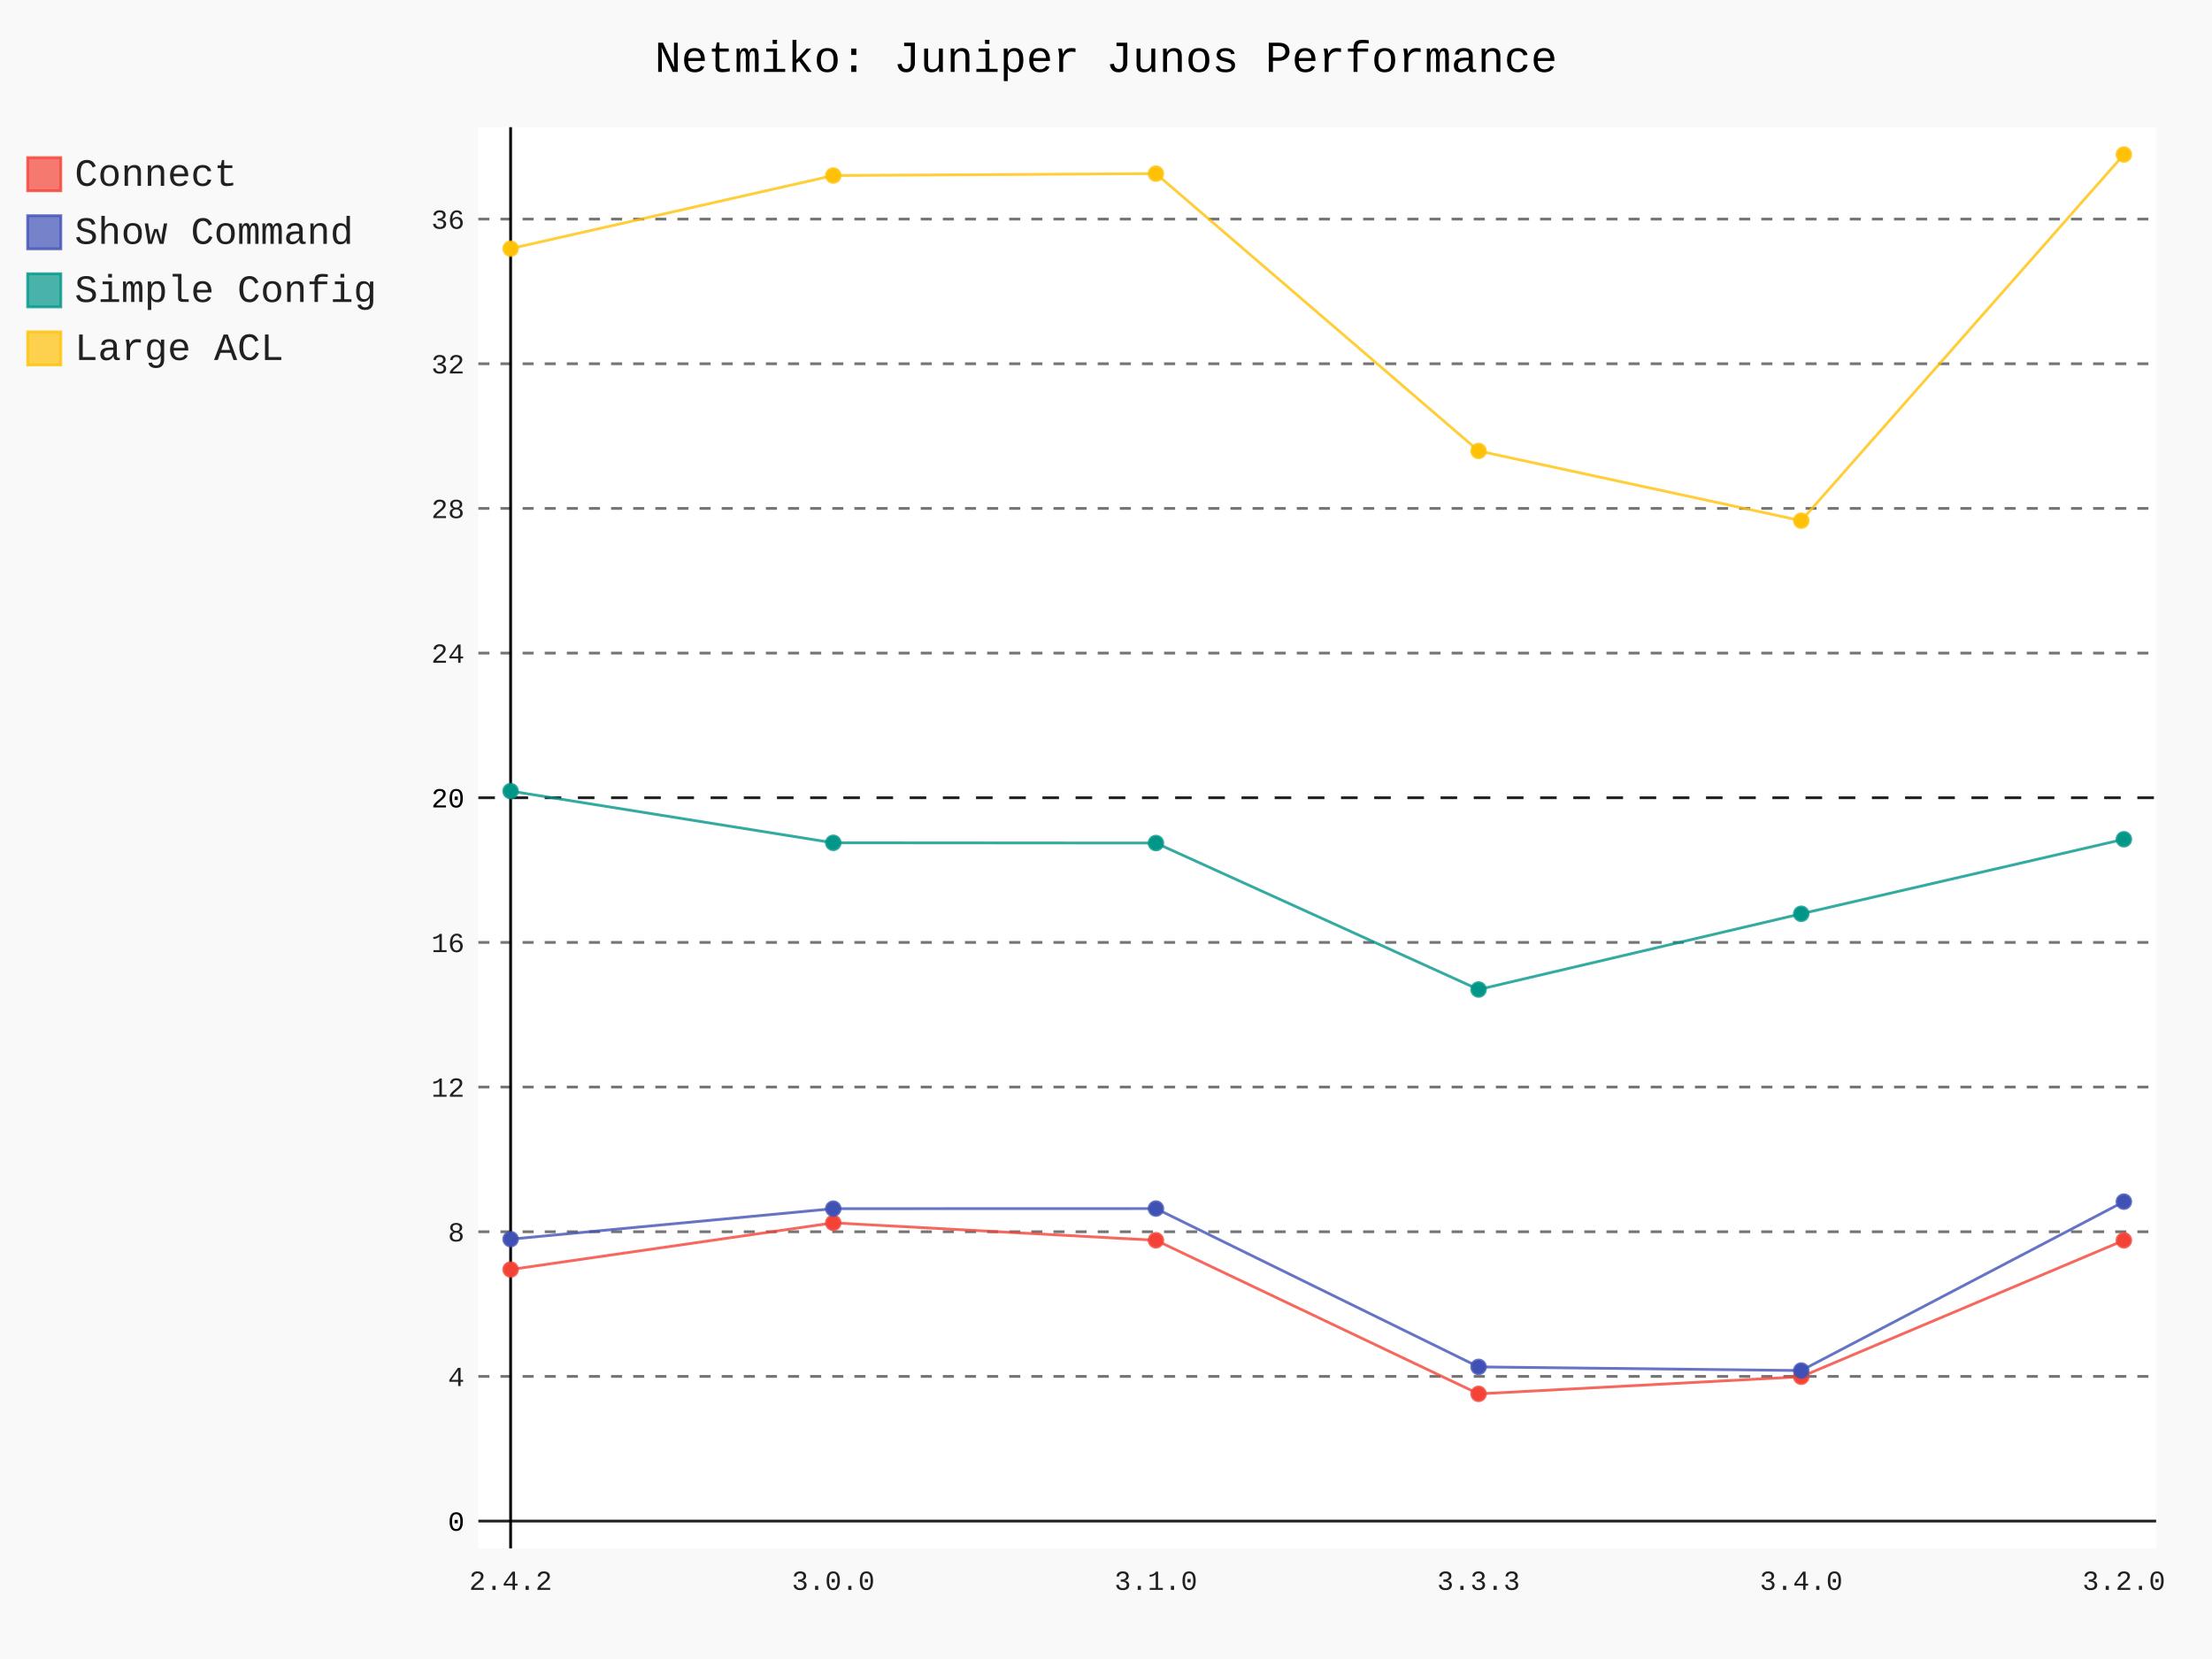
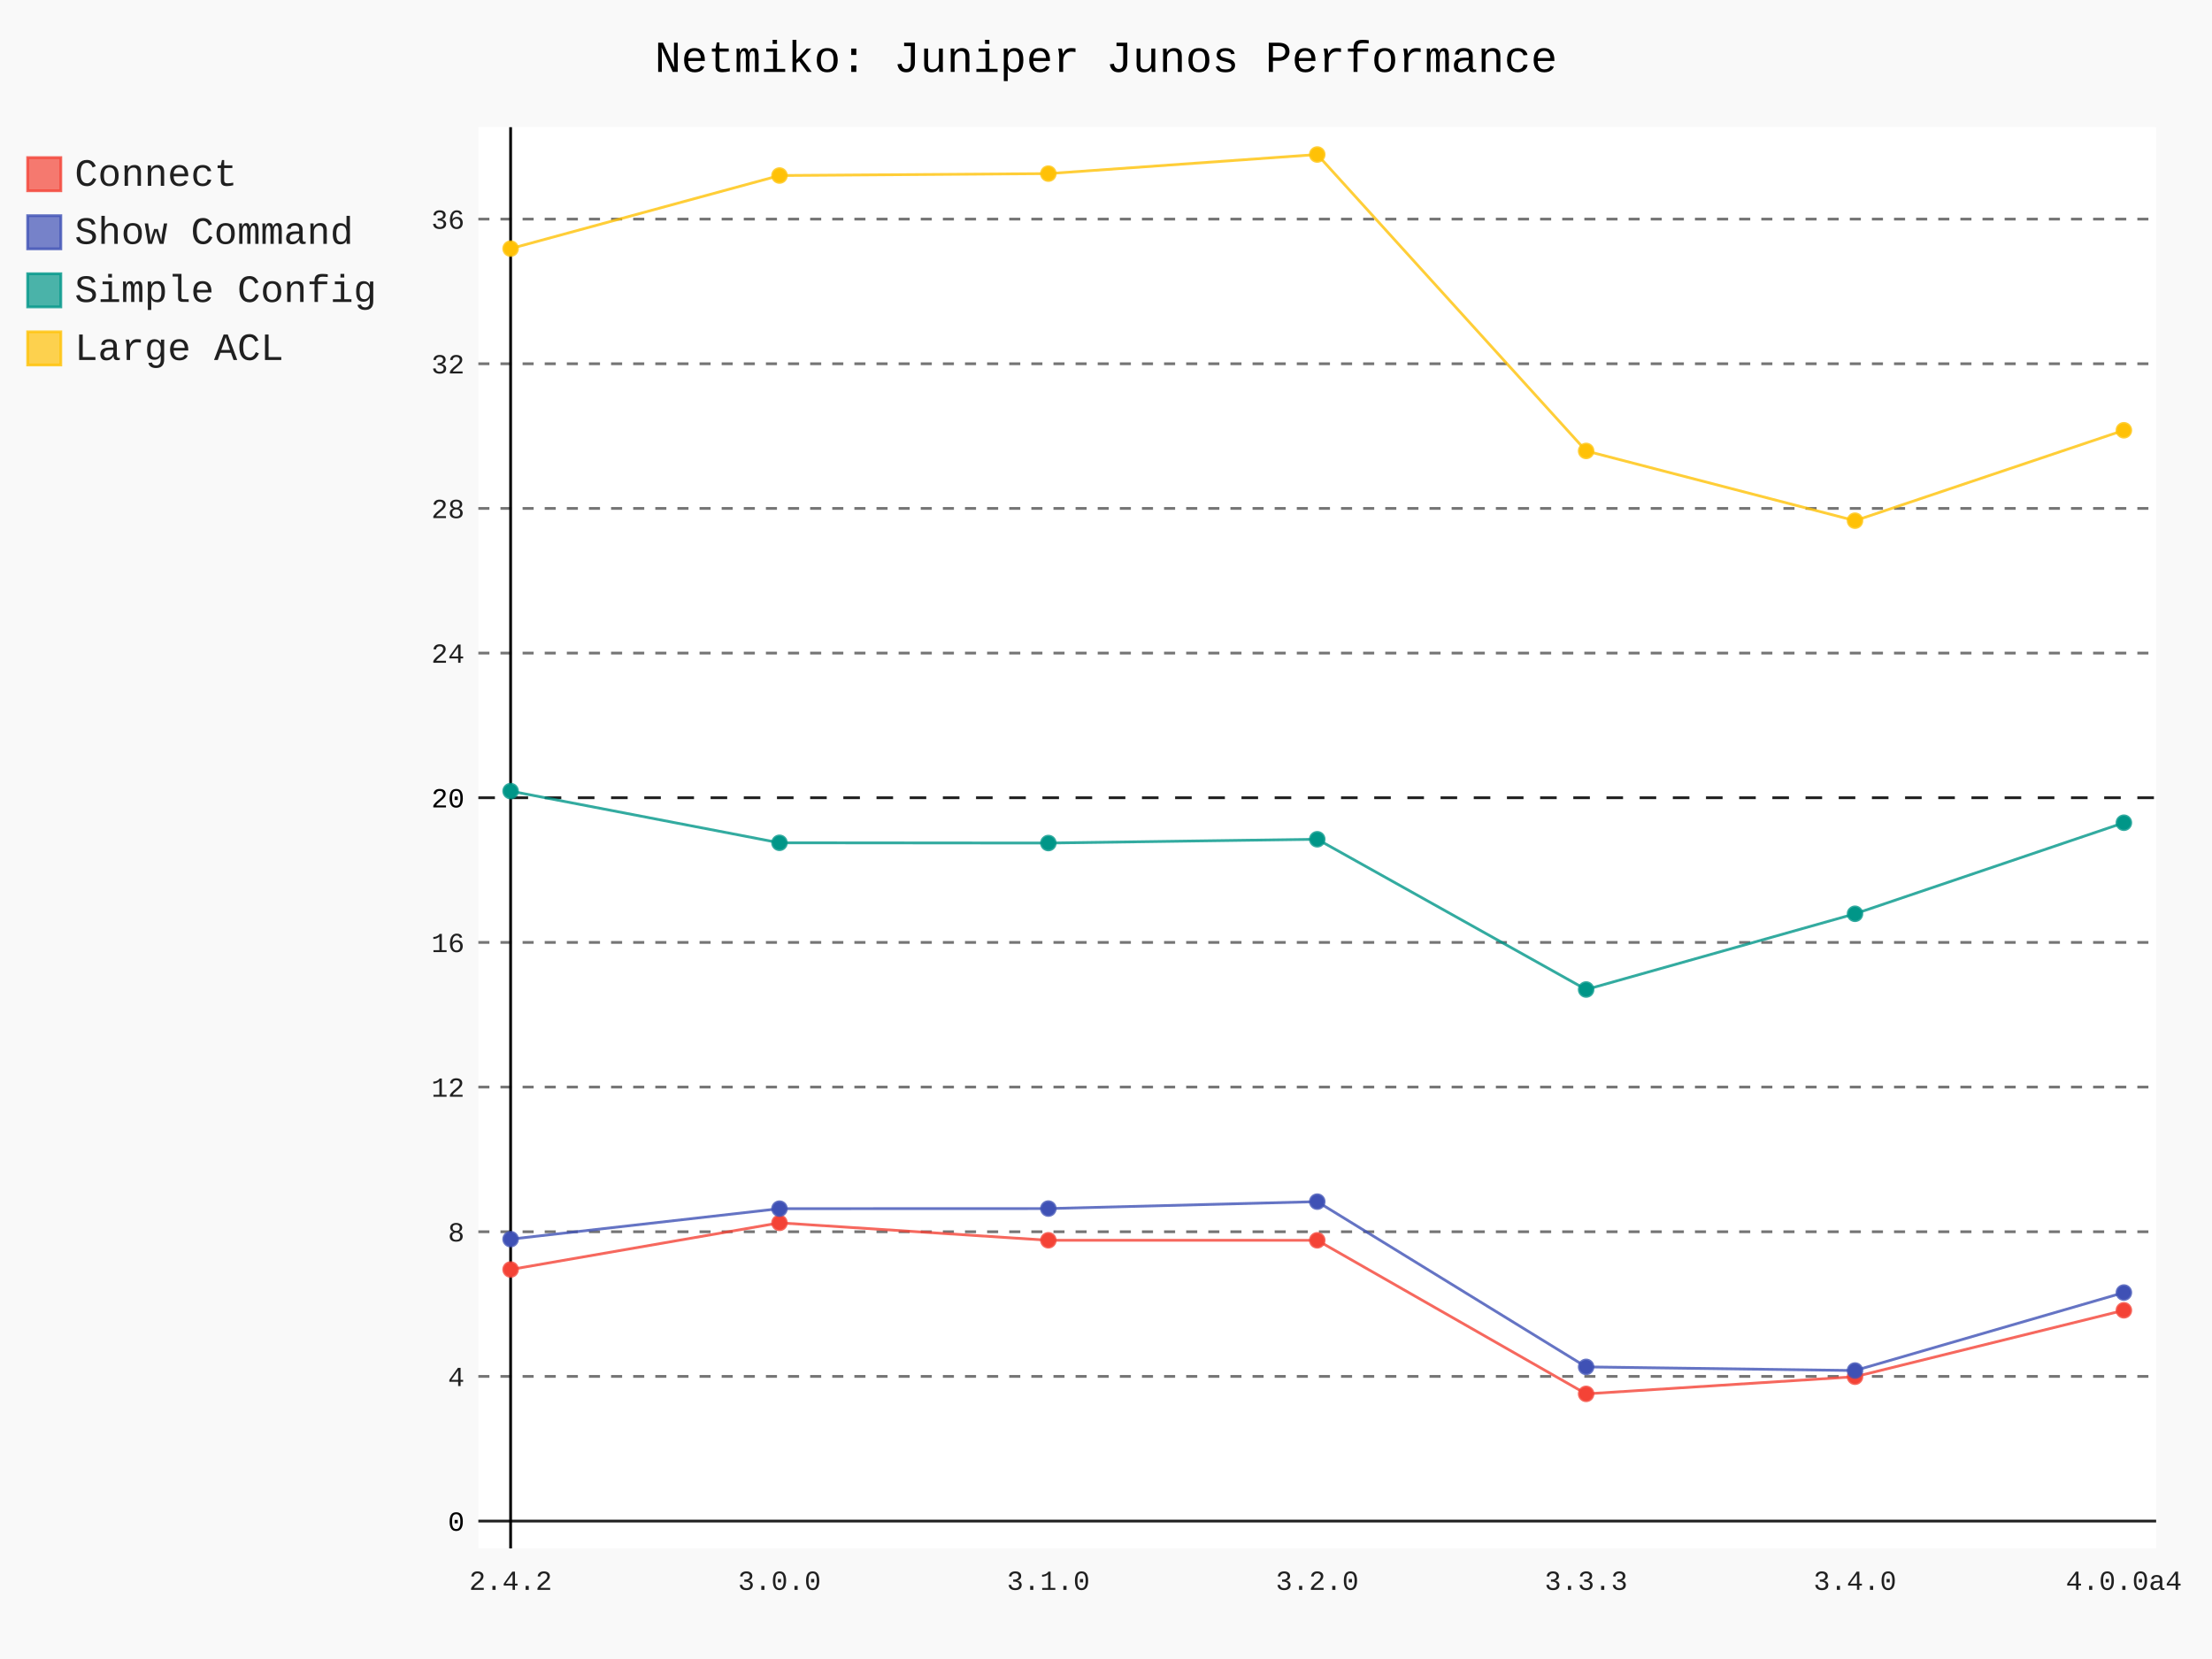
- <svg xmlns="http://www.w3.org/2000/svg" class="pygal-chart" id="chart-f94daa18-2280-449e-a38d-22e97ca02800" viewBox="0 0 800 600">
+ <svg xmlns="http://www.w3.org/2000/svg" class="pygal-chart" id="chart-402277e8-b6ec-4bfc-8fac-91452bb8ad02" viewBox="0 0 800 600">
  <defs>
-     <style type="text/css">#chart-f94daa18-2280-449e-a38d-22e97ca02800{-webkit-user-select:none;-webkit-font-smoothing:antialiased;font-family:Consolas,"Liberation Mono",Menlo,Courier,monospace}#chart-f94daa18-2280-449e-a38d-22e97ca02800 .title{font-family:Consolas,"Liberation Mono",Menlo,Courier,monospace;font-size:16px}#chart-f94daa18-2280-449e-a38d-22e97ca02800 .legends .legend text{font-family:Consolas,"Liberation Mono",Menlo,Courier,monospace;font-size:14px}#chart-f94daa18-2280-449e-a38d-22e97ca02800 .axis text{font-family:Consolas,"Liberation Mono",Menlo,Courier,monospace;font-size:10px}#chart-f94daa18-2280-449e-a38d-22e97ca02800 .axis text.major{font-family:Consolas,"Liberation Mono",Menlo,Courier,monospace;font-size:10px}#chart-f94daa18-2280-449e-a38d-22e97ca02800 .text-overlay text.value{font-family:Consolas,"Liberation Mono",Menlo,Courier,monospace;font-size:16px}#chart-f94daa18-2280-449e-a38d-22e97ca02800 .text-overlay text.label{font-family:Consolas,"Liberation Mono",Menlo,Courier,monospace;font-size:10px}#chart-f94daa18-2280-449e-a38d-22e97ca02800 .tooltip{font-family:Consolas,"Liberation Mono",Menlo,Courier,monospace;font-size:14px}#chart-f94daa18-2280-449e-a38d-22e97ca02800 text.no_data{font-family:Consolas,"Liberation Mono",Menlo,Courier,monospace;font-size:64px}
- #chart-f94daa18-2280-449e-a38d-22e97ca02800{background-color:rgba(249,249,249,1)}#chart-f94daa18-2280-449e-a38d-22e97ca02800 path,#chart-f94daa18-2280-449e-a38d-22e97ca02800 line,#chart-f94daa18-2280-449e-a38d-22e97ca02800 rect,#chart-f94daa18-2280-449e-a38d-22e97ca02800 circle{-webkit-transition:150ms;-moz-transition:150ms;transition:150ms}#chart-f94daa18-2280-449e-a38d-22e97ca02800 .graph &gt; .background{fill:rgba(249,249,249,1)}#chart-f94daa18-2280-449e-a38d-22e97ca02800 .plot &gt; .background{fill:rgba(255,255,255,1)}#chart-f94daa18-2280-449e-a38d-22e97ca02800 .graph{fill:rgba(0,0,0,.87)}#chart-f94daa18-2280-449e-a38d-22e97ca02800 text.no_data{fill:rgba(0,0,0,1)}#chart-f94daa18-2280-449e-a38d-22e97ca02800 .title{fill:rgba(0,0,0,1)}#chart-f94daa18-2280-449e-a38d-22e97ca02800 .legends .legend text{fill:rgba(0,0,0,.87)}#chart-f94daa18-2280-449e-a38d-22e97ca02800 .legends .legend:hover text{fill:rgba(0,0,0,1)}#chart-f94daa18-2280-449e-a38d-22e97ca02800 .axis .line{stroke:rgba(0,0,0,1)}#chart-f94daa18-2280-449e-a38d-22e97ca02800 .axis .guide.line{stroke:rgba(0,0,0,.54)}#chart-f94daa18-2280-449e-a38d-22e97ca02800 .axis .major.line{stroke:rgba(0,0,0,.87)}#chart-f94daa18-2280-449e-a38d-22e97ca02800 .axis text.major{fill:rgba(0,0,0,1)}#chart-f94daa18-2280-449e-a38d-22e97ca02800 .axis.y .guides:hover .guide.line,#chart-f94daa18-2280-449e-a38d-22e97ca02800 .line-graph .axis.x .guides:hover .guide.line,#chart-f94daa18-2280-449e-a38d-22e97ca02800 .stackedline-graph .axis.x .guides:hover .guide.line,#chart-f94daa18-2280-449e-a38d-22e97ca02800 .xy-graph .axis.x .guides:hover .guide.line{stroke:rgba(0,0,0,1)}#chart-f94daa18-2280-449e-a38d-22e97ca02800 .axis .guides:hover text{fill:rgba(0,0,0,1)}#chart-f94daa18-2280-449e-a38d-22e97ca02800 .reactive{fill-opacity:.7;stroke-opacity:.8}#chart-f94daa18-2280-449e-a38d-22e97ca02800 .ci{stroke:rgba(0,0,0,.87)}#chart-f94daa18-2280-449e-a38d-22e97ca02800 .reactive.active,#chart-f94daa18-2280-449e-a38d-22e97ca02800 .active .reactive{fill-opacity:.8;stroke-opacity:.9;stroke-width:4}#chart-f94daa18-2280-449e-a38d-22e97ca02800 .ci .reactive.active{stroke-width:1.5}#chart-f94daa18-2280-449e-a38d-22e97ca02800 .series text{fill:rgba(0,0,0,1)}#chart-f94daa18-2280-449e-a38d-22e97ca02800 .tooltip rect{fill:rgba(255,255,255,1);stroke:rgba(0,0,0,1);-webkit-transition:opacity 150ms;-moz-transition:opacity 150ms;transition:opacity 150ms}#chart-f94daa18-2280-449e-a38d-22e97ca02800 .tooltip .label{fill:rgba(0,0,0,.87)}#chart-f94daa18-2280-449e-a38d-22e97ca02800 .tooltip .label{fill:rgba(0,0,0,.87)}#chart-f94daa18-2280-449e-a38d-22e97ca02800 .tooltip .legend{font-size:.8em;fill:rgba(0,0,0,.54)}#chart-f94daa18-2280-449e-a38d-22e97ca02800 .tooltip .x_label{font-size:.6em;fill:rgba(0,0,0,1)}#chart-f94daa18-2280-449e-a38d-22e97ca02800 .tooltip .xlink{font-size:.5em;text-decoration:underline}#chart-f94daa18-2280-449e-a38d-22e97ca02800 .tooltip .value{font-size:1.5em}#chart-f94daa18-2280-449e-a38d-22e97ca02800 .bound{font-size:.5em}#chart-f94daa18-2280-449e-a38d-22e97ca02800 .max-value{font-size:.75em;fill:rgba(0,0,0,.54)}#chart-f94daa18-2280-449e-a38d-22e97ca02800 .map-element{fill:rgba(255,255,255,1);stroke:rgba(0,0,0,.54) !important}#chart-f94daa18-2280-449e-a38d-22e97ca02800 .map-element .reactive{fill-opacity:inherit;stroke-opacity:inherit}#chart-f94daa18-2280-449e-a38d-22e97ca02800 .color-0,#chart-f94daa18-2280-449e-a38d-22e97ca02800 .color-0 a:visited{stroke:#F44336;fill:#F44336}#chart-f94daa18-2280-449e-a38d-22e97ca02800 .color-1,#chart-f94daa18-2280-449e-a38d-22e97ca02800 .color-1 a:visited{stroke:#3F51B5;fill:#3F51B5}#chart-f94daa18-2280-449e-a38d-22e97ca02800 .color-2,#chart-f94daa18-2280-449e-a38d-22e97ca02800 .color-2 a:visited{stroke:#009688;fill:#009688}#chart-f94daa18-2280-449e-a38d-22e97ca02800 .color-3,#chart-f94daa18-2280-449e-a38d-22e97ca02800 .color-3 a:visited{stroke:#FFC107;fill:#FFC107}#chart-f94daa18-2280-449e-a38d-22e97ca02800 .text-overlay .color-0 text{fill:black}#chart-f94daa18-2280-449e-a38d-22e97ca02800 .text-overlay .color-1 text{fill:black}#chart-f94daa18-2280-449e-a38d-22e97ca02800 .text-overlay .color-2 text{fill:black}#chart-f94daa18-2280-449e-a38d-22e97ca02800 .text-overlay .color-3 text{fill:black}
- #chart-f94daa18-2280-449e-a38d-22e97ca02800 text.no_data{text-anchor:middle}#chart-f94daa18-2280-449e-a38d-22e97ca02800 .guide.line{fill:none}#chart-f94daa18-2280-449e-a38d-22e97ca02800 .centered{text-anchor:middle}#chart-f94daa18-2280-449e-a38d-22e97ca02800 .title{text-anchor:middle}#chart-f94daa18-2280-449e-a38d-22e97ca02800 .legends .legend text{fill-opacity:1}#chart-f94daa18-2280-449e-a38d-22e97ca02800 .axis.x text{text-anchor:middle}#chart-f94daa18-2280-449e-a38d-22e97ca02800 .axis.x:not(.web) text[transform]{text-anchor:start}#chart-f94daa18-2280-449e-a38d-22e97ca02800 .axis.x:not(.web) text[transform].backwards{text-anchor:end}#chart-f94daa18-2280-449e-a38d-22e97ca02800 .axis.y text{text-anchor:end}#chart-f94daa18-2280-449e-a38d-22e97ca02800 .axis.y text[transform].backwards{text-anchor:start}#chart-f94daa18-2280-449e-a38d-22e97ca02800 .axis.y2 text{text-anchor:start}#chart-f94daa18-2280-449e-a38d-22e97ca02800 .axis.y2 text[transform].backwards{text-anchor:end}#chart-f94daa18-2280-449e-a38d-22e97ca02800 .axis .guide.line{stroke-dasharray:4,4}#chart-f94daa18-2280-449e-a38d-22e97ca02800 .axis .major.guide.line{stroke-dasharray:6,6}#chart-f94daa18-2280-449e-a38d-22e97ca02800 .horizontal .axis.y .guide.line,#chart-f94daa18-2280-449e-a38d-22e97ca02800 .horizontal .axis.y2 .guide.line,#chart-f94daa18-2280-449e-a38d-22e97ca02800 .vertical .axis.x .guide.line{opacity:0}#chart-f94daa18-2280-449e-a38d-22e97ca02800 .horizontal .axis.always_show .guide.line,#chart-f94daa18-2280-449e-a38d-22e97ca02800 .vertical .axis.always_show .guide.line{opacity:1 !important}#chart-f94daa18-2280-449e-a38d-22e97ca02800 .axis.y .guides:hover .guide.line,#chart-f94daa18-2280-449e-a38d-22e97ca02800 .axis.y2 .guides:hover .guide.line,#chart-f94daa18-2280-449e-a38d-22e97ca02800 .axis.x .guides:hover .guide.line{opacity:1}#chart-f94daa18-2280-449e-a38d-22e97ca02800 .axis .guides:hover text{opacity:1}#chart-f94daa18-2280-449e-a38d-22e97ca02800 .nofill{fill:none}#chart-f94daa18-2280-449e-a38d-22e97ca02800 .subtle-fill{fill-opacity:.2}#chart-f94daa18-2280-449e-a38d-22e97ca02800 .dot{stroke-width:1px;fill-opacity:1}#chart-f94daa18-2280-449e-a38d-22e97ca02800 .dot.active{stroke-width:5px}#chart-f94daa18-2280-449e-a38d-22e97ca02800 .dot.negative{fill:transparent}#chart-f94daa18-2280-449e-a38d-22e97ca02800 text,#chart-f94daa18-2280-449e-a38d-22e97ca02800 tspan{stroke:none !important}#chart-f94daa18-2280-449e-a38d-22e97ca02800 .series text.active{opacity:1}#chart-f94daa18-2280-449e-a38d-22e97ca02800 .tooltip rect{fill-opacity:.95;stroke-width:.5}#chart-f94daa18-2280-449e-a38d-22e97ca02800 .tooltip text{fill-opacity:1}#chart-f94daa18-2280-449e-a38d-22e97ca02800 .showable{visibility:hidden}#chart-f94daa18-2280-449e-a38d-22e97ca02800 .showable.shown{visibility:visible}#chart-f94daa18-2280-449e-a38d-22e97ca02800 .gauge-background{fill:rgba(229,229,229,1);stroke:none}#chart-f94daa18-2280-449e-a38d-22e97ca02800 .bg-lines{stroke:rgba(249,249,249,1);stroke-width:2px}</style>
+     <style type="text/css">#chart-402277e8-b6ec-4bfc-8fac-91452bb8ad02{-webkit-user-select:none;-webkit-font-smoothing:antialiased;font-family:Consolas,"Liberation Mono",Menlo,Courier,monospace}#chart-402277e8-b6ec-4bfc-8fac-91452bb8ad02 .title{font-family:Consolas,"Liberation Mono",Menlo,Courier,monospace;font-size:16px}#chart-402277e8-b6ec-4bfc-8fac-91452bb8ad02 .legends .legend text{font-family:Consolas,"Liberation Mono",Menlo,Courier,monospace;font-size:14px}#chart-402277e8-b6ec-4bfc-8fac-91452bb8ad02 .axis text{font-family:Consolas,"Liberation Mono",Menlo,Courier,monospace;font-size:10px}#chart-402277e8-b6ec-4bfc-8fac-91452bb8ad02 .axis text.major{font-family:Consolas,"Liberation Mono",Menlo,Courier,monospace;font-size:10px}#chart-402277e8-b6ec-4bfc-8fac-91452bb8ad02 .text-overlay text.value{font-family:Consolas,"Liberation Mono",Menlo,Courier,monospace;font-size:16px}#chart-402277e8-b6ec-4bfc-8fac-91452bb8ad02 .text-overlay text.label{font-family:Consolas,"Liberation Mono",Menlo,Courier,monospace;font-size:10px}#chart-402277e8-b6ec-4bfc-8fac-91452bb8ad02 .tooltip{font-family:Consolas,"Liberation Mono",Menlo,Courier,monospace;font-size:14px}#chart-402277e8-b6ec-4bfc-8fac-91452bb8ad02 text.no_data{font-family:Consolas,"Liberation Mono",Menlo,Courier,monospace;font-size:64px}
+ #chart-402277e8-b6ec-4bfc-8fac-91452bb8ad02{background-color:rgba(249,249,249,1)}#chart-402277e8-b6ec-4bfc-8fac-91452bb8ad02 path,#chart-402277e8-b6ec-4bfc-8fac-91452bb8ad02 line,#chart-402277e8-b6ec-4bfc-8fac-91452bb8ad02 rect,#chart-402277e8-b6ec-4bfc-8fac-91452bb8ad02 circle{-webkit-transition:150ms;-moz-transition:150ms;transition:150ms}#chart-402277e8-b6ec-4bfc-8fac-91452bb8ad02 .graph &gt; .background{fill:rgba(249,249,249,1)}#chart-402277e8-b6ec-4bfc-8fac-91452bb8ad02 .plot &gt; .background{fill:rgba(255,255,255,1)}#chart-402277e8-b6ec-4bfc-8fac-91452bb8ad02 .graph{fill:rgba(0,0,0,.87)}#chart-402277e8-b6ec-4bfc-8fac-91452bb8ad02 text.no_data{fill:rgba(0,0,0,1)}#chart-402277e8-b6ec-4bfc-8fac-91452bb8ad02 .title{fill:rgba(0,0,0,1)}#chart-402277e8-b6ec-4bfc-8fac-91452bb8ad02 .legends .legend text{fill:rgba(0,0,0,.87)}#chart-402277e8-b6ec-4bfc-8fac-91452bb8ad02 .legends .legend:hover text{fill:rgba(0,0,0,1)}#chart-402277e8-b6ec-4bfc-8fac-91452bb8ad02 .axis .line{stroke:rgba(0,0,0,1)}#chart-402277e8-b6ec-4bfc-8fac-91452bb8ad02 .axis .guide.line{stroke:rgba(0,0,0,.54)}#chart-402277e8-b6ec-4bfc-8fac-91452bb8ad02 .axis .major.line{stroke:rgba(0,0,0,.87)}#chart-402277e8-b6ec-4bfc-8fac-91452bb8ad02 .axis text.major{fill:rgba(0,0,0,1)}#chart-402277e8-b6ec-4bfc-8fac-91452bb8ad02 .axis.y .guides:hover .guide.line,#chart-402277e8-b6ec-4bfc-8fac-91452bb8ad02 .line-graph .axis.x .guides:hover .guide.line,#chart-402277e8-b6ec-4bfc-8fac-91452bb8ad02 .stackedline-graph .axis.x .guides:hover .guide.line,#chart-402277e8-b6ec-4bfc-8fac-91452bb8ad02 .xy-graph .axis.x .guides:hover .guide.line{stroke:rgba(0,0,0,1)}#chart-402277e8-b6ec-4bfc-8fac-91452bb8ad02 .axis .guides:hover text{fill:rgba(0,0,0,1)}#chart-402277e8-b6ec-4bfc-8fac-91452bb8ad02 .reactive{fill-opacity:.7;stroke-opacity:.8}#chart-402277e8-b6ec-4bfc-8fac-91452bb8ad02 .ci{stroke:rgba(0,0,0,.87)}#chart-402277e8-b6ec-4bfc-8fac-91452bb8ad02 .reactive.active,#chart-402277e8-b6ec-4bfc-8fac-91452bb8ad02 .active .reactive{fill-opacity:.8;stroke-opacity:.9;stroke-width:4}#chart-402277e8-b6ec-4bfc-8fac-91452bb8ad02 .ci .reactive.active{stroke-width:1.5}#chart-402277e8-b6ec-4bfc-8fac-91452bb8ad02 .series text{fill:rgba(0,0,0,1)}#chart-402277e8-b6ec-4bfc-8fac-91452bb8ad02 .tooltip rect{fill:rgba(255,255,255,1);stroke:rgba(0,0,0,1);-webkit-transition:opacity 150ms;-moz-transition:opacity 150ms;transition:opacity 150ms}#chart-402277e8-b6ec-4bfc-8fac-91452bb8ad02 .tooltip .label{fill:rgba(0,0,0,.87)}#chart-402277e8-b6ec-4bfc-8fac-91452bb8ad02 .tooltip .label{fill:rgba(0,0,0,.87)}#chart-402277e8-b6ec-4bfc-8fac-91452bb8ad02 .tooltip .legend{font-size:.8em;fill:rgba(0,0,0,.54)}#chart-402277e8-b6ec-4bfc-8fac-91452bb8ad02 .tooltip .x_label{font-size:.6em;fill:rgba(0,0,0,1)}#chart-402277e8-b6ec-4bfc-8fac-91452bb8ad02 .tooltip .xlink{font-size:.5em;text-decoration:underline}#chart-402277e8-b6ec-4bfc-8fac-91452bb8ad02 .tooltip .value{font-size:1.5em}#chart-402277e8-b6ec-4bfc-8fac-91452bb8ad02 .bound{font-size:.5em}#chart-402277e8-b6ec-4bfc-8fac-91452bb8ad02 .max-value{font-size:.75em;fill:rgba(0,0,0,.54)}#chart-402277e8-b6ec-4bfc-8fac-91452bb8ad02 .map-element{fill:rgba(255,255,255,1);stroke:rgba(0,0,0,.54) !important}#chart-402277e8-b6ec-4bfc-8fac-91452bb8ad02 .map-element .reactive{fill-opacity:inherit;stroke-opacity:inherit}#chart-402277e8-b6ec-4bfc-8fac-91452bb8ad02 .color-0,#chart-402277e8-b6ec-4bfc-8fac-91452bb8ad02 .color-0 a:visited{stroke:#F44336;fill:#F44336}#chart-402277e8-b6ec-4bfc-8fac-91452bb8ad02 .color-1,#chart-402277e8-b6ec-4bfc-8fac-91452bb8ad02 .color-1 a:visited{stroke:#3F51B5;fill:#3F51B5}#chart-402277e8-b6ec-4bfc-8fac-91452bb8ad02 .color-2,#chart-402277e8-b6ec-4bfc-8fac-91452bb8ad02 .color-2 a:visited{stroke:#009688;fill:#009688}#chart-402277e8-b6ec-4bfc-8fac-91452bb8ad02 .color-3,#chart-402277e8-b6ec-4bfc-8fac-91452bb8ad02 .color-3 a:visited{stroke:#FFC107;fill:#FFC107}#chart-402277e8-b6ec-4bfc-8fac-91452bb8ad02 .text-overlay .color-0 text{fill:black}#chart-402277e8-b6ec-4bfc-8fac-91452bb8ad02 .text-overlay .color-1 text{fill:black}#chart-402277e8-b6ec-4bfc-8fac-91452bb8ad02 .text-overlay .color-2 text{fill:black}#chart-402277e8-b6ec-4bfc-8fac-91452bb8ad02 .text-overlay .color-3 text{fill:black}
+ #chart-402277e8-b6ec-4bfc-8fac-91452bb8ad02 text.no_data{text-anchor:middle}#chart-402277e8-b6ec-4bfc-8fac-91452bb8ad02 .guide.line{fill:none}#chart-402277e8-b6ec-4bfc-8fac-91452bb8ad02 .centered{text-anchor:middle}#chart-402277e8-b6ec-4bfc-8fac-91452bb8ad02 .title{text-anchor:middle}#chart-402277e8-b6ec-4bfc-8fac-91452bb8ad02 .legends .legend text{fill-opacity:1}#chart-402277e8-b6ec-4bfc-8fac-91452bb8ad02 .axis.x text{text-anchor:middle}#chart-402277e8-b6ec-4bfc-8fac-91452bb8ad02 .axis.x:not(.web) text[transform]{text-anchor:start}#chart-402277e8-b6ec-4bfc-8fac-91452bb8ad02 .axis.x:not(.web) text[transform].backwards{text-anchor:end}#chart-402277e8-b6ec-4bfc-8fac-91452bb8ad02 .axis.y text{text-anchor:end}#chart-402277e8-b6ec-4bfc-8fac-91452bb8ad02 .axis.y text[transform].backwards{text-anchor:start}#chart-402277e8-b6ec-4bfc-8fac-91452bb8ad02 .axis.y2 text{text-anchor:start}#chart-402277e8-b6ec-4bfc-8fac-91452bb8ad02 .axis.y2 text[transform].backwards{text-anchor:end}#chart-402277e8-b6ec-4bfc-8fac-91452bb8ad02 .axis .guide.line{stroke-dasharray:4,4}#chart-402277e8-b6ec-4bfc-8fac-91452bb8ad02 .axis .major.guide.line{stroke-dasharray:6,6}#chart-402277e8-b6ec-4bfc-8fac-91452bb8ad02 .horizontal .axis.y .guide.line,#chart-402277e8-b6ec-4bfc-8fac-91452bb8ad02 .horizontal .axis.y2 .guide.line,#chart-402277e8-b6ec-4bfc-8fac-91452bb8ad02 .vertical .axis.x .guide.line{opacity:0}#chart-402277e8-b6ec-4bfc-8fac-91452bb8ad02 .horizontal .axis.always_show .guide.line,#chart-402277e8-b6ec-4bfc-8fac-91452bb8ad02 .vertical .axis.always_show .guide.line{opacity:1 !important}#chart-402277e8-b6ec-4bfc-8fac-91452bb8ad02 .axis.y .guides:hover .guide.line,#chart-402277e8-b6ec-4bfc-8fac-91452bb8ad02 .axis.y2 .guides:hover .guide.line,#chart-402277e8-b6ec-4bfc-8fac-91452bb8ad02 .axis.x .guides:hover .guide.line{opacity:1}#chart-402277e8-b6ec-4bfc-8fac-91452bb8ad02 .axis .guides:hover text{opacity:1}#chart-402277e8-b6ec-4bfc-8fac-91452bb8ad02 .nofill{fill:none}#chart-402277e8-b6ec-4bfc-8fac-91452bb8ad02 .subtle-fill{fill-opacity:.2}#chart-402277e8-b6ec-4bfc-8fac-91452bb8ad02 .dot{stroke-width:1px;fill-opacity:1}#chart-402277e8-b6ec-4bfc-8fac-91452bb8ad02 .dot.active{stroke-width:5px}#chart-402277e8-b6ec-4bfc-8fac-91452bb8ad02 .dot.negative{fill:transparent}#chart-402277e8-b6ec-4bfc-8fac-91452bb8ad02 text,#chart-402277e8-b6ec-4bfc-8fac-91452bb8ad02 tspan{stroke:none !important}#chart-402277e8-b6ec-4bfc-8fac-91452bb8ad02 .series text.active{opacity:1}#chart-402277e8-b6ec-4bfc-8fac-91452bb8ad02 .tooltip rect{fill-opacity:.95;stroke-width:.5}#chart-402277e8-b6ec-4bfc-8fac-91452bb8ad02 .tooltip text{fill-opacity:1}#chart-402277e8-b6ec-4bfc-8fac-91452bb8ad02 .showable{visibility:hidden}#chart-402277e8-b6ec-4bfc-8fac-91452bb8ad02 .showable.shown{visibility:visible}#chart-402277e8-b6ec-4bfc-8fac-91452bb8ad02 .gauge-background{fill:rgba(229,229,229,1);stroke:none}#chart-402277e8-b6ec-4bfc-8fac-91452bb8ad02 .bg-lines{stroke:rgba(249,249,249,1);stroke-width:2px}</style>
  </defs>
  <g class="graph line-graph vertical">
    <rect class="background" height="600" width="800" x="0" y="0" />
    <g class="plot" transform="translate(173, 46)">
      <rect class="background" height="514" width="606.8" x="0" y="0" />
      <g class="axis y always_show">
        <g class="guides">
          <path class="axis major line" d="M0 504.115 h606.8" />
          <text class="major" x="-5" y="507.615">0</text>
        </g>
        <g class="guides">
          <path class="guide line" d="M0 451.796 h606.8" />
          <text class="" x="-5" y="455.296">4</text>
        </g>
        <g class="guides">
          <path class="guide line" d="M0 399.476 h606.8" />
          <text class="" x="-5" y="402.976">8</text>
        </g>
        <g class="guides">
          <path class="guide line" d="M0 347.156 h606.8" />
          <text class="" x="-5" y="350.656">12</text>
        </g>
        <g class="guides">
          <path class="guide line" d="M0 294.837 h606.8" />
          <text class="" x="-5" y="298.337">16</text>
        </g>
        <g class="guides">
          <path class="major guide line" d="M0 242.517 h606.8" />
          <text class="major" x="-5" y="246.017">20</text>
        </g>
        <g class="guides">
          <path class="guide line" d="M0 190.198 h606.8" />
          <text class="" x="-5" y="193.698">24</text>
        </g>
        <g class="guides">
          <path class="guide line" d="M0 137.878 h606.8" />
          <text class="" x="-5" y="141.378">28</text>
        </g>
        <g class="guides">
          <path class="guide line" d="M0 85.558 h606.8" />
          <text class="" x="-5" y="89.058">32</text>
        </g>
        <g class="guides">
          <path class="guide line" d="M0 33.239 h606.8" />
          <text class="" x="-5" y="36.739">36</text>
        </g>
      </g>
      <g class="axis x">
        <g class="guides">
          <path class="line" d="M11.669 0 v514" />
          <text class="" x="11.669" y="529.0">2.4.2</text>
        </g>
        <g class="guides">
-           <path class="guide line" d="M128.362 0 v514" />
-           <text class="" x="128.362" y="529.0">3.0.0</text>
-         </g>
-         <g class="guides">
-           <path class="guide line" d="M245.054 0 v514" />
-           <text class="" x="245.054" y="529.0">3.1.0</text>
-         </g>
-         <g class="guides">
-           <path class="guide line" d="M361.746 0 v514" />
-           <text class="" x="361.746" y="529.0">3.3.3</text>
-         </g>
-         <g class="guides">
-           <path class="guide line" d="M478.438 0 v514" />
-           <text class="" x="478.438" y="529.0">3.4.0</text>
+           <path class="guide line" d="M108.913 0 v514" />
+           <text class="" x="108.913" y="529.0">3.0.0</text>
+         </g>
+         <g class="guides">
+           <path class="guide line" d="M206.156 0 v514" />
+           <text class="" x="206.156" y="529.0">3.1.0</text>
+         </g>
+         <g class="guides">
+           <path class="guide line" d="M303.4 0 v514" />
+           <text class="" x="303.4" y="529.0">3.2.0</text>
+         </g>
+         <g class="guides">
+           <path class="guide line" d="M400.644 0 v514" />
+           <text class="" x="400.644" y="529.0">3.3.3</text>
+         </g>
+         <g class="guides">
+           <path class="guide line" d="M497.887 0 v514" />
+           <text class="" x="497.887" y="529.0">3.4.0</text>
        </g>
        <g class="guides">
          <path class="guide line" d="M595.131 0 v514" />
-           <text class="" x="595.131" y="529.0">3.2.0</text>
+           <text class="" x="595.131" y="529.0">4.0.0a4</text>
        </g>
      </g>
      <g class="series serie-0 color-0">
-         <path class="line reactive nofill" d="M11.669 413.134 L128.362 396.259 245.054 402.563 361.746 458.109 478.438 451.91 595.131 402.578" />
+         <path class="line reactive nofill" d="M11.669 413.134 L108.913 396.259 206.156 402.563 303.4 402.578 400.644 458.109 497.887 451.91 595.131 427.888" />
      </g>
      <g class="series serie-1 color-1">
-         <path class="line reactive nofill" d="M11.669 402.155 L128.362 391.13 245.054 391.097 361.746 448.356 478.438 449.674 595.131 388.59" />
+         <path class="line reactive nofill" d="M11.669 402.155 L108.913 391.13 206.156 391.097 303.4 388.59 400.644 448.356 497.887 449.674 595.131 421.47" />
      </g>
      <g class="series serie-2 color-2">
-         <path class="line reactive nofill" d="M11.669 240.114 L128.362 258.812 245.054 258.897 361.746 311.872 478.438 284.483 595.131 257.53" />
+         <path class="line reactive nofill" d="M11.669 240.114 L108.913 258.812 206.156 258.897 303.4 257.53 400.644 311.872 497.887 284.483 595.131 251.551" />
      </g>
      <g class="series serie-3 color-3">
-         <path class="line reactive nofill" d="M11.669 43.917 L128.362 17.484 245.054 16.792 361.746 117.09 478.438 142.314 595.131 9.885" />
+         <path class="line reactive nofill" d="M11.669 43.917 L108.913 17.484 206.156 16.792 303.4 9.885 400.644 117.09 497.887 142.314 595.131 109.615" />
      </g>
    </g>
    <g class="titles">
      <text class="title plot_title" x="400.0" y="26">Netmiko: Juniper Junos Performance</text>
    </g>
    <g class="plot overlay" transform="translate(173, 46)">
      <g class="series serie-0 color-0">
        <g class="dots">
          <circle class="dot reactive tooltip-trigger" cx="11.669" cy="413.134" r="2.5" />
        </g>
        <g class="dots">
-           <circle class="dot reactive tooltip-trigger" cx="128.362" cy="396.259" r="2.5" />
-         </g>
-         <g class="dots">
-           <circle class="dot reactive tooltip-trigger" cx="245.054" cy="402.563" r="2.5" />
-         </g>
-         <g class="dots">
-           <circle class="dot reactive tooltip-trigger" cx="361.746" cy="458.109" r="2.5" />
-         </g>
-         <g class="dots">
-           <circle class="dot reactive tooltip-trigger" cx="478.438" cy="451.91" r="2.5" />
-         </g>
-         <g class="dots">
-           <circle class="dot reactive tooltip-trigger" cx="595.131" cy="402.578" r="2.5" />
+           <circle class="dot reactive tooltip-trigger" cx="108.913" cy="396.259" r="2.5" />
+         </g>
+         <g class="dots">
+           <circle class="dot reactive tooltip-trigger" cx="206.156" cy="402.563" r="2.5" />
+         </g>
+         <g class="dots">
+           <circle class="dot reactive tooltip-trigger" cx="303.4" cy="402.578" r="2.5" />
+         </g>
+         <g class="dots">
+           <circle class="dot reactive tooltip-trigger" cx="400.644" cy="458.109" r="2.5" />
+         </g>
+         <g class="dots">
+           <circle class="dot reactive tooltip-trigger" cx="497.887" cy="451.91" r="2.5" />
+         </g>
+         <g class="dots">
+           <circle class="dot reactive tooltip-trigger" cx="595.131" cy="427.888" r="2.5" />
        </g>
      </g>
      <g class="series serie-1 color-1">
        <g class="dots">
          <circle class="dot reactive tooltip-trigger" cx="11.669" cy="402.155" r="2.5" />
        </g>
        <g class="dots">
-           <circle class="dot reactive tooltip-trigger" cx="128.362" cy="391.13" r="2.5" />
-         </g>
-         <g class="dots">
-           <circle class="dot reactive tooltip-trigger" cx="245.054" cy="391.097" r="2.5" />
-         </g>
-         <g class="dots">
-           <circle class="dot reactive tooltip-trigger" cx="361.746" cy="448.356" r="2.5" />
-         </g>
-         <g class="dots">
-           <circle class="dot reactive tooltip-trigger" cx="478.438" cy="449.674" r="2.5" />
-         </g>
-         <g class="dots">
-           <circle class="dot reactive tooltip-trigger" cx="595.131" cy="388.59" r="2.5" />
+           <circle class="dot reactive tooltip-trigger" cx="108.913" cy="391.13" r="2.5" />
+         </g>
+         <g class="dots">
+           <circle class="dot reactive tooltip-trigger" cx="206.156" cy="391.097" r="2.5" />
+         </g>
+         <g class="dots">
+           <circle class="dot reactive tooltip-trigger" cx="303.4" cy="388.59" r="2.5" />
+         </g>
+         <g class="dots">
+           <circle class="dot reactive tooltip-trigger" cx="400.644" cy="448.356" r="2.5" />
+         </g>
+         <g class="dots">
+           <circle class="dot reactive tooltip-trigger" cx="497.887" cy="449.674" r="2.5" />
+         </g>
+         <g class="dots">
+           <circle class="dot reactive tooltip-trigger" cx="595.131" cy="421.47" r="2.5" />
        </g>
      </g>
      <g class="series serie-2 color-2">
        <g class="dots">
          <circle class="dot reactive tooltip-trigger" cx="11.669" cy="240.114" r="2.5" />
        </g>
        <g class="dots">
-           <circle class="dot reactive tooltip-trigger" cx="128.362" cy="258.812" r="2.5" />
-         </g>
-         <g class="dots">
-           <circle class="dot reactive tooltip-trigger" cx="245.054" cy="258.897" r="2.5" />
-         </g>
-         <g class="dots">
-           <circle class="dot reactive tooltip-trigger" cx="361.746" cy="311.872" r="2.5" />
-         </g>
-         <g class="dots">
-           <circle class="dot reactive tooltip-trigger" cx="478.438" cy="284.483" r="2.5" />
-         </g>
-         <g class="dots">
-           <circle class="dot reactive tooltip-trigger" cx="595.131" cy="257.53" r="2.5" />
+           <circle class="dot reactive tooltip-trigger" cx="108.913" cy="258.812" r="2.5" />
+         </g>
+         <g class="dots">
+           <circle class="dot reactive tooltip-trigger" cx="206.156" cy="258.897" r="2.5" />
+         </g>
+         <g class="dots">
+           <circle class="dot reactive tooltip-trigger" cx="303.4" cy="257.53" r="2.5" />
+         </g>
+         <g class="dots">
+           <circle class="dot reactive tooltip-trigger" cx="400.644" cy="311.872" r="2.5" />
+         </g>
+         <g class="dots">
+           <circle class="dot reactive tooltip-trigger" cx="497.887" cy="284.483" r="2.5" />
+         </g>
+         <g class="dots">
+           <circle class="dot reactive tooltip-trigger" cx="595.131" cy="251.551" r="2.5" />
        </g>
      </g>
      <g class="series serie-3 color-3">
        <g class="dots">
          <circle class="dot reactive tooltip-trigger" cx="11.669" cy="43.917" r="2.5" />
        </g>
        <g class="dots">
-           <circle class="dot reactive tooltip-trigger" cx="128.362" cy="17.484" r="2.5" />
-         </g>
-         <g class="dots">
-           <circle class="dot reactive tooltip-trigger" cx="245.054" cy="16.792" r="2.5" />
-         </g>
-         <g class="dots">
-           <circle class="dot reactive tooltip-trigger" cx="361.746" cy="117.09" r="2.5" />
-         </g>
-         <g class="dots">
-           <circle class="dot reactive tooltip-trigger" cx="478.438" cy="142.314" r="2.5" />
-         </g>
-         <g class="dots">
-           <circle class="dot reactive tooltip-trigger" cx="595.131" cy="9.885" r="2.5" />
+           <circle class="dot reactive tooltip-trigger" cx="108.913" cy="17.484" r="2.5" />
+         </g>
+         <g class="dots">
+           <circle class="dot reactive tooltip-trigger" cx="206.156" cy="16.792" r="2.5" />
+         </g>
+         <g class="dots">
+           <circle class="dot reactive tooltip-trigger" cx="303.4" cy="9.885" r="2.5" />
+         </g>
+         <g class="dots">
+           <circle class="dot reactive tooltip-trigger" cx="400.644" cy="117.09" r="2.5" />
+         </g>
+         <g class="dots">
+           <circle class="dot reactive tooltip-trigger" cx="497.887" cy="142.314" r="2.5" />
+         </g>
+         <g class="dots">
+           <circle class="dot reactive tooltip-trigger" cx="595.131" cy="109.615" r="2.5" />
        </g>
      </g>
    </g>
    <g class="plot text-overlay" transform="translate(173, 46)">
      <g class="series serie-0 color-0" />
      <g class="series serie-1 color-1" />
      <g class="series serie-2 color-2" />
      <g class="series serie-3 color-3" />
    </g>
    <g class="plot tooltip-overlay" transform="translate(173, 46)">
      <g class="tooltip" style="opacity: 0" transform="translate(0 0)">
        <rect class="tooltip-box" height="0" rx="0" ry="0" width="0" />
        <g class="text" />
      </g>
    </g>
    <g class="legends" transform="translate(10, 56)">
      <g class="legend reactive activate-serie" id="activate-serie-0">
        <rect class="color-0 reactive" height="12" width="12" x="0.0" y="1.0" />
        <text x="17.0" y="11.2">Connect</text>
      </g>
      <g class="legend reactive activate-serie" id="activate-serie-1">
        <rect class="color-1 reactive" height="12" width="12" x="0.0" y="22.0" />
        <text x="17.0" y="32.2">Show Command</text>
      </g>
      <g class="legend reactive activate-serie" id="activate-serie-2">
        <rect class="color-2 reactive" height="12" width="12" x="0.0" y="43.0" />
        <text x="17.0" y="53.2">Simple Config</text>
      </g>
      <g class="legend reactive activate-serie" id="activate-serie-3">
        <rect class="color-3 reactive" height="12" width="12" x="0.0" y="64.0" />
        <text x="17.0" y="74.2">Large ACL</text>
      </g>
    </g>
    <g class="legends" transform="translate(790, 56)" />
  </g>
</svg>
